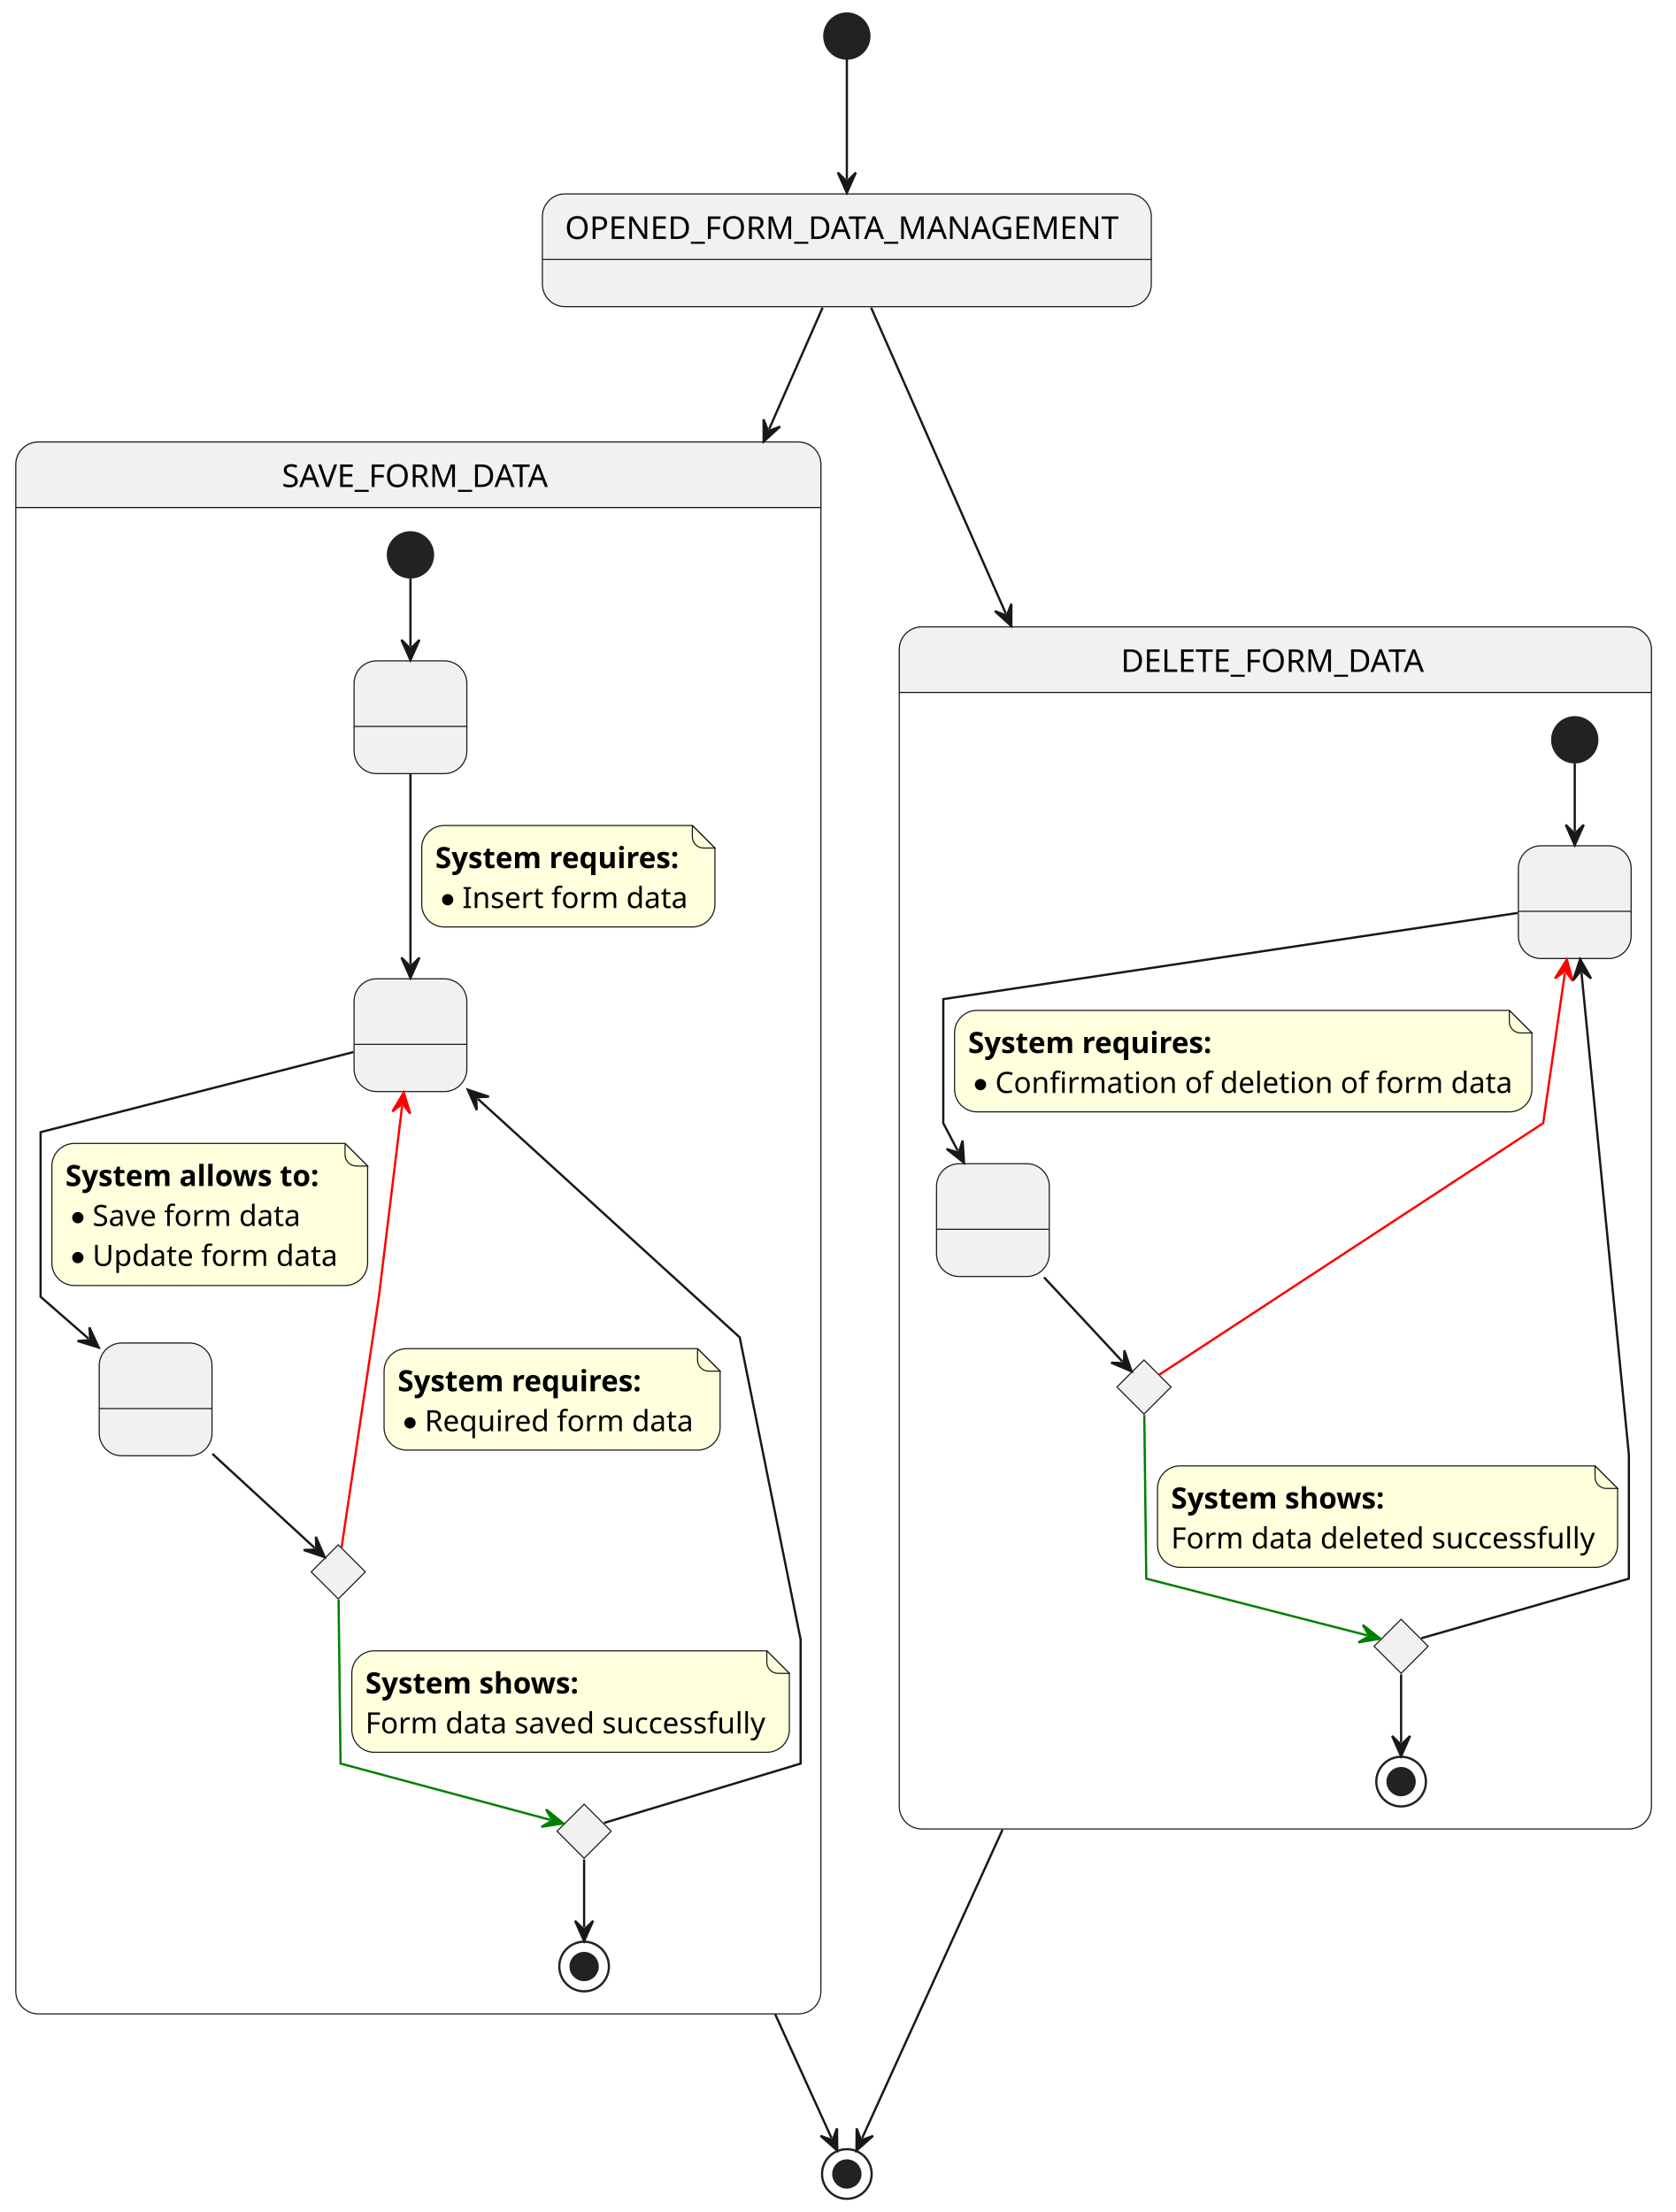
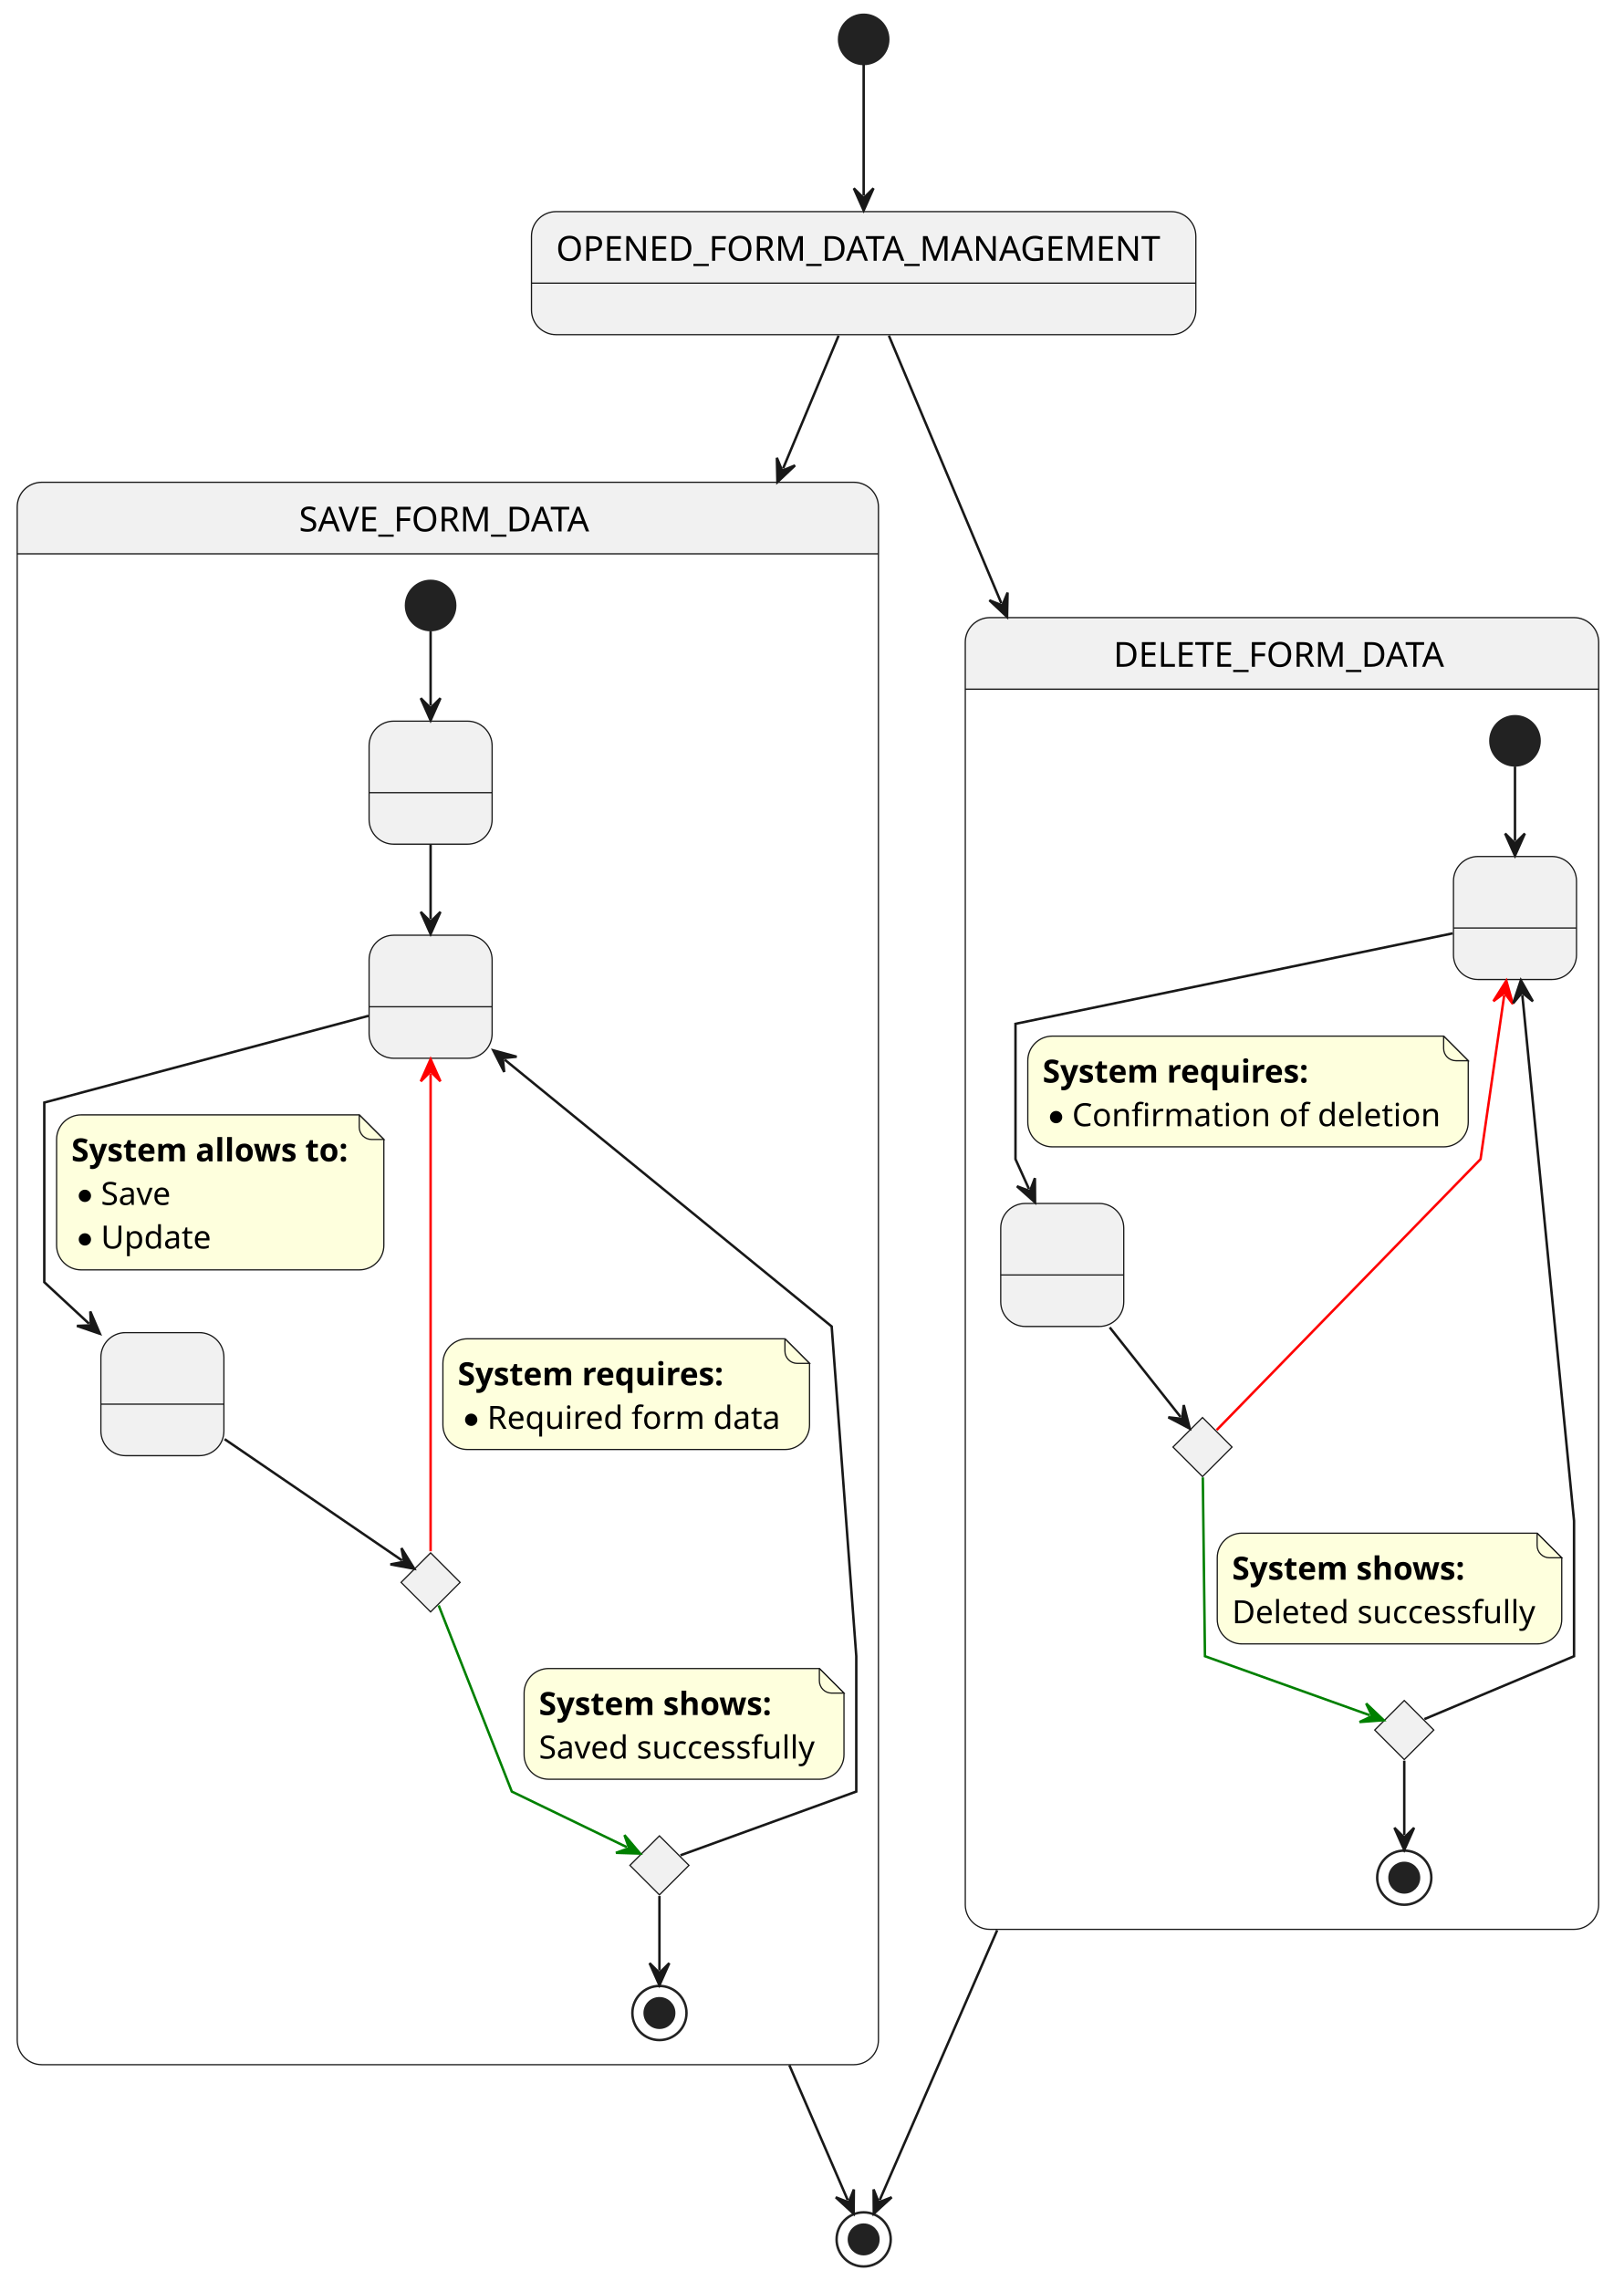
- <svg xmlns="http://www.w3.org/2000/svg" contentStyleType="text/css" height="5109.375px" preserveAspectRatio="none" style="width:3869px;height:5109px;background:#FFFFFF;" version="1.1" viewBox="0 0 3869 5109" width="3869.792px" zoomAndPan="magnify">
+ <svg xmlns="http://www.w3.org/2000/svg" contentStyleType="text/css" height="4828.125px" preserveAspectRatio="none" style="width:3437px;height:4828px;background:#FFFFFF;" version="1.1" viewBox="0 0 3437 4828" width="3437.5px" zoomAndPan="magnify">
  <defs />
  <g>
-     <ellipse cx="1955.729" cy="83.333" fill="#222222" rx="52.083" ry="52.083" style="stroke:#222222;stroke-width:5.208;" />
+     <ellipse cx="1828.125" cy="83.333" fill="#222222" rx="52.083" ry="52.083" style="stroke:#222222;stroke-width:5.208;" />
    <g id="OPENED_FORM_DATA_MANAGEMENT">
-       <rect fill="#F1F1F1" height="260.417" rx="52.083" ry="52.083" style="stroke:#181818;stroke-width:2.604;" width="1406.25" x="1252.604" y="447.917" />
-       <line style="stroke:#181818;stroke-width:2.604;" x1="1252.604" x2="2658.854" y1="599.312" y2="599.312" />
-       <text fill="#000000" font-family="sans-serif" font-size="72.917" lengthAdjust="spacing" textLength="1302.083" x="1304.688" y="551.906">OPENED_FORM_DATA_MANAGEMENT</text>
+       <rect fill="#F1F1F1" height="260.417" rx="52.083" ry="52.083" style="stroke:#181818;stroke-width:2.604;" width="1406.25" x="1125" y="447.917" />
+       <line style="stroke:#181818;stroke-width:2.604;" x1="1125" x2="2531.25" y1="599.312" y2="599.312" />
+       <text fill="#000000" font-family="sans-serif" font-size="72.917" lengthAdjust="spacing" textLength="1302.083" x="1177.083" y="551.906">OPENED_FORM_DATA_MANAGEMENT</text>
    </g>
-     <path d="M88.542,1020.833 L1843.75,1020.833 A52.083,52.083 0 0 1 1895.833,1072.917 L1895.833,1172.229 L36.458,1172.229 L36.458,1072.917 A52.083,52.083 0 0 1 88.542,1020.833 " fill="#F1F1F1" style="stroke:#F1F1F1;stroke-width:5.208;" />
-     <rect fill="none" height="3630.562" rx="52.083" ry="52.083" style="stroke:#181818;stroke-width:2.604;" width="1859.375" x="36.458" y="1020.833" />
-     <line style="stroke:#181818;stroke-width:2.604;" x1="36.458" x2="1895.833" y1="1172.229" y2="1172.229" />
-     <text fill="#000000" font-family="sans-serif" font-size="72.917" lengthAdjust="spacing" textLength="630.208" x="651.042" y="1124.823">SAVE_FORM_DATA</text>
+     <path d="M88.542,1020.833 L1807.292,1020.833 A52.083,52.083 0 0 1 1859.375,1072.917 L1859.375,1172.229 L36.458,1172.229 L36.458,1072.917 A52.083,52.083 0 0 1 88.542,1020.833 " fill="#F1F1F1" style="stroke:#F1F1F1;stroke-width:5.208;" />
+     <rect fill="none" height="3349.312" rx="52.083" ry="52.083" style="stroke:#181818;stroke-width:2.604;" width="1822.917" x="36.458" y="1020.833" />
+     <line style="stroke:#181818;stroke-width:2.604;" x1="36.458" x2="1859.375" y1="1172.229" y2="1172.229" />
+     <text fill="#000000" font-family="sans-serif" font-size="72.917" lengthAdjust="spacing" textLength="630.208" x="632.812" y="1124.823">SAVE_FORM_DATA</text>
    <g id="SAVE_FORM_DATA.CF1">
-       <rect fill="#F1F1F1" height="260.417" rx="52.083" ry="52.083" style="stroke:#181818;stroke-width:2.604;" width="260.417" x="817.708" y="1526.395" />
-       <line style="stroke:#181818;stroke-width:2.604;" x1="817.708" x2="1078.125" y1="1677.791" y2="1677.791" />
-       <text fill="#000000" font-family="sans-serif" font-size="72.917" lengthAdjust="spacing" textLength="20.833" x="937.5" y="1630.385"> </text>
+       <rect fill="#F1F1F1" height="260.417" rx="52.083" ry="52.083" style="stroke:#181818;stroke-width:2.604;" width="260.417" x="781.25" y="1526.395" />
+       <line style="stroke:#181818;stroke-width:2.604;" x1="781.25" x2="1041.667" y1="1677.791" y2="1677.791" />
+       <text fill="#000000" font-family="sans-serif" font-size="72.917" lengthAdjust="spacing" textLength="20.833" x="901.042" y="1630.385"> </text>
    </g>
    <g id="SAVE_FORM_DATA.CF2">
-       <rect fill="#F1F1F1" height="260.417" rx="52.083" ry="52.083" style="stroke:#181818;stroke-width:2.604;" width="260.417" x="817.708" y="2260.77" />
-       <line style="stroke:#181818;stroke-width:2.604;" x1="817.708" x2="1078.125" y1="2412.166" y2="2412.166" />
-       <text fill="#000000" font-family="sans-serif" font-size="72.917" lengthAdjust="spacing" textLength="20.833" x="937.5" y="2364.76"> </text>
+       <rect fill="#F1F1F1" height="260.417" rx="52.083" ry="52.083" style="stroke:#181818;stroke-width:2.604;" width="260.417" x="781.25" y="1979.52" />
+       <line style="stroke:#181818;stroke-width:2.604;" x1="781.25" x2="1041.667" y1="2130.916" y2="2130.916" />
+       <text fill="#000000" font-family="sans-serif" font-size="72.917" lengthAdjust="spacing" textLength="20.833" x="901.042" y="2083.51"> </text>
    </g>
    <g id="SAVE_FORM_DATA.CF3">
-       <rect fill="#F1F1F1" height="260.417" rx="52.083" ry="52.083" style="stroke:#181818;stroke-width:2.604;" width="260.417" x="229.167" y="3101.916" />
-       <line style="stroke:#181818;stroke-width:2.604;" x1="229.167" x2="489.583" y1="3253.312" y2="3253.312" />
-       <text fill="#000000" font-family="sans-serif" font-size="72.917" lengthAdjust="spacing" textLength="20.833" x="348.958" y="3205.905"> </text>
+       <rect fill="#F1F1F1" height="260.417" rx="52.083" ry="52.083" style="stroke:#181818;stroke-width:2.604;" width="260.417" x="213.542" y="2820.666" />
+       <line style="stroke:#181818;stroke-width:2.604;" x1="213.542" x2="473.958" y1="2972.062" y2="2972.062" />
+       <text fill="#000000" font-family="sans-serif" font-size="72.917" lengthAdjust="spacing" textLength="20.833" x="333.333" y="2924.655"> </text>
    </g>
    <g id="elem_CFC1">
-       <polygon fill="#F1F1F1" points="1348.958,4167.02,1411.458,4229.52,1348.958,4292.02,1286.458,4229.52,1348.958,4167.02" style="stroke:#181818;stroke-width:2.604;" />
+       <polygon fill="#F1F1F1" points="1395.833,3885.77,1458.333,3948.27,1395.833,4010.77,1333.333,3948.27,1395.833,3885.77" style="stroke:#181818;stroke-width:2.604;" />
    </g>
    <g id="elem_CFC2">
-       <polygon fill="#F1F1F1" points="781.25,3568.062,843.75,3630.562,781.25,3693.062,718.75,3630.562,781.25,3568.062" style="stroke:#181818;stroke-width:2.604;" />
+       <polygon fill="#F1F1F1" points="911.458,3286.812,973.958,3349.312,911.458,3411.812,848.958,3349.312,911.458,3286.812" style="stroke:#181818;stroke-width:2.604;" />
    </g>
-     <ellipse cx="947.917" cy="1281.604" fill="#222222" rx="52.083" ry="52.083" style="stroke:#222222;stroke-width:5.208;" />
-     <ellipse cx="1348.958" cy="4542.02" fill="none" rx="57.292" ry="57.292" style="stroke:#222222;stroke-width:5.208;" />
-     <ellipse cx="1348.958" cy="4542.02" fill="#222222" rx="31.25" ry="31.25" style="stroke:#222222;stroke-width:5.208;" />
+     <ellipse cx="911.458" cy="1281.604" fill="#222222" rx="52.083" ry="52.083" style="stroke:#222222;stroke-width:5.208;" />
+     <ellipse cx="1395.833" cy="4260.77" fill="none" rx="57.292" ry="57.292" style="stroke:#222222;stroke-width:5.208;" />
+     <ellipse cx="1395.833" cy="4260.77" fill="#222222" rx="31.25" ry="31.25" style="stroke:#222222;stroke-width:5.208;" />
    <g id="link_*start*SAVE_FORM_DATA_CF1">
-       <path d="M947.917,1335.979 C947.917,1384.208 947.917,1428.427 947.917,1493.479 " fill="none" id="*start*SAVE_FORM_DATA-to-CF1" style="stroke:#181818;stroke-width:5.208;" />
-       <polygon fill="#181818" points="947.917,1524.729,968.75,1477.854,947.917,1498.687,927.083,1477.854,947.917,1524.729" style="stroke:#181818;stroke-width:5.208;" />
+       <path d="M911.458,1335.979 C911.458,1384.208 911.458,1428.427 911.458,1493.479 " fill="none" id="*start*SAVE_FORM_DATA-to-CF1" style="stroke:#181818;stroke-width:5.208;" />
+       <polygon fill="#181818" points="911.458,1524.729,932.292,1477.854,911.458,1498.687,890.625,1477.854,911.458,1524.729" style="stroke:#181818;stroke-width:5.208;" />
    </g>
    <g id="link_CF1_CF2">
-       <path d="M947.917,1787.906 C947.917,1919.989 947.917,2094.989 947.917,2227.437 " fill="none" id="CF1-to-CF2" style="stroke:#181818;stroke-width:5.208;" />
-       <polygon fill="#181818" points="947.917,2258.687,968.75,2211.812,947.917,2232.645,927.083,2211.812,947.917,2258.687" style="stroke:#181818;stroke-width:5.208;" />
-       <path d="M973.958,1958.687 L973.958,2088.895 A52.083,52.083 0 0 0 1026.042,2140.979 L1598.958,2140.979 A52.083,52.083 0 0 0 1651.042,2088.895 L1651.042,1958.687 L1598.958,1906.604 L1026.042,1906.604 A52.083,52.083 0 0 0 973.958,1958.687 " fill="#FEFFDD" style="stroke:#181818;stroke-width:2.604;" />
-       <path d="M1598.958,1906.604 L1598.958,1932.645 A26.042,26.042 0 0 0 1625,1958.687 L1651.042,1958.687 L1598.958,1906.604 " fill="#FEFFDD" style="stroke:#181818;stroke-width:2.604;" />
-       <text fill="#000000" font-family="sans-serif" font-size="67.708" font-weight="bold" lengthAdjust="spacing" textLength="567.708" x="1005.208" y="2005.026">System requires:</text>
-       <ellipse cx="1033.854" cy="2078.021" fill="#000000" rx="13.021" ry="13.021" style="stroke:#000000;stroke-width:0.0;" />
-       <text fill="#000000" font-family="sans-serif" font-size="67.708" lengthAdjust="spacing" textLength="505.208" x="1067.708" y="2097.244">Insert form data</text>
+       <path d="M911.458,1787.489 C911.458,1846.812 911.458,1886.187 911.458,1945.718 " fill="none" id="CF1-to-CF2" style="stroke:#181818;stroke-width:5.208;" />
+       <polygon fill="#181818" points="911.458,1976.968,932.292,1930.093,911.458,1950.927,890.625,1930.093,911.458,1976.968" style="stroke:#181818;stroke-width:5.208;" />
    </g>
    <g id="link_CF2_CF3">
-       <path d="M816.302,2429.885 C576.719,2491.239 93.75,2614.937 93.75,2614.937 C93.75,2614.937 93.75,2995.145 93.75,2995.145 C93.75,2995.145 137.649,3033.456 204.576,3091.842 " fill="none" id="CF2-to-CF3" style="stroke:#181818;stroke-width:5.208;" />
-       <polygon fill="#181818" points="228.125,3112.385,206.498,3065.871,208.501,3095.266,179.107,3097.269,228.125,3112.385" style="stroke:#181818;stroke-width:5.208;" />
-       <path d="M119.792,2693.062 L119.792,2917.02 A52.083,52.083 0 0 0 171.875,2969.104 L796.875,2969.104 A52.083,52.083 0 0 0 848.958,2917.02 L848.958,2693.062 L796.875,2640.979 L171.875,2640.979 A52.083,52.083 0 0 0 119.792,2693.062 " fill="#FEFFDD" style="stroke:#181818;stroke-width:2.604;" />
-       <path d="M796.875,2640.979 L796.875,2667.02 A26.042,26.042 0 0 0 822.917,2693.062 L848.958,2693.062 L796.875,2640.979 " fill="#FEFFDD" style="stroke:#181818;stroke-width:2.604;" />
-       <text fill="#000000" font-family="sans-serif" font-size="67.708" font-weight="bold" lengthAdjust="spacing" textLength="583.333" x="151.042" y="2739.401">System allows to:</text>
-       <ellipse cx="179.688" cy="2812.396" fill="#000000" rx="13.021" ry="13.021" style="stroke:#000000;stroke-width:0.0;" />
-       <text fill="#000000" font-family="sans-serif" font-size="67.708" lengthAdjust="spacing" textLength="468.75" x="213.542" y="2831.619">Save form data</text>
-       <ellipse cx="179.688" cy="2904.614" fill="#000000" rx="13.021" ry="13.021" style="stroke:#000000;stroke-width:0.0;" />
-       <text fill="#000000" font-family="sans-serif" font-size="67.708" lengthAdjust="spacing" textLength="557.292" x="213.542" y="2923.838">Update form data</text>
+       <path d="M780.104,2150.093 C548.906,2211.916 93.75,2333.687 93.75,2333.687 C93.75,2333.687 93.75,2713.895 93.75,2713.895 C93.75,2713.895 128.551,2746.129 188.499,2801.754 " fill="none" id="CF2-to-CF3" style="stroke:#181818;stroke-width:5.208;" />
+       <polygon fill="#181818" points="211.406,2823.01,191.215,2775.855,192.317,2805.297,162.874,2806.398,211.406,2823.01" style="stroke:#181818;stroke-width:5.208;" />
+       <path d="M119.792,2411.812 L119.792,2635.77 A52.083,52.083 0 0 0 171.875,2687.854 L760.417,2687.854 A52.083,52.083 0 0 0 812.5,2635.77 L812.5,2411.812 L760.417,2359.729 L171.875,2359.729 A52.083,52.083 0 0 0 119.792,2411.812 " fill="#FEFFDD" style="stroke:#181818;stroke-width:2.604;" />
+       <path d="M760.417,2359.729 L760.417,2385.77 A26.042,26.042 0 0 0 786.458,2411.812 L812.5,2411.812 L760.417,2359.729 " fill="#FEFFDD" style="stroke:#181818;stroke-width:2.604;" />
+       <text fill="#000000" font-family="sans-serif" font-size="67.708" font-weight="bold" lengthAdjust="spacing" textLength="583.333" x="151.042" y="2458.151">System allows to:</text>
+       <ellipse cx="179.688" cy="2531.146" fill="#000000" rx="13.021" ry="13.021" style="stroke:#000000;stroke-width:0.0;" />
+       <text fill="#000000" font-family="sans-serif" font-size="67.708" lengthAdjust="spacing" textLength="145.833" x="213.542" y="2550.369">Save</text>
+       <ellipse cx="179.688" cy="2623.364" fill="#000000" rx="13.021" ry="13.021" style="stroke:#000000;stroke-width:0.0;" />
+       <text fill="#000000" font-family="sans-serif" font-size="67.708" lengthAdjust="spacing" textLength="234.375" x="213.542" y="2642.588">Update</text>
    </g>
    <g id="link_CF3_CFC2">
-       <path d="M490.521,3357.958 C581.51,3441.604 672.63,3525.442 726.849,3575.338 " fill="none" id="CF3-to-CFC2" style="stroke:#181818;stroke-width:5.208;" />
-       <polygon fill="#181818" points="749.844,3596.5,729.459,3549.428,730.681,3578.865,701.244,3580.087,749.844,3596.5" style="stroke:#181818;stroke-width:5.208;" />
+       <path d="M475.417,3046.083 C606.458,3135.614 773.045,3249.557 851.014,3302.786 " fill="none" id="CF3-to-CFC2" style="stroke:#181818;stroke-width:5.208;" />
+       <polygon fill="#181818" points="876.823,3320.406,849.856,3276.77,855.315,3305.723,826.363,3311.182,876.823,3320.406" style="stroke:#181818;stroke-width:5.208;" />
    </g>
    <g id="link_CFC2_CFC1">
-       <path d="M781.927,3694.781 C783.385,3814.208 786.458,4073.27 786.458,4073.27 C786.458,4073.27 1134.769,4166.774 1270.811,4203.337 " fill="none" id="CFC2-to-CFC1" style="stroke:#008000;stroke-width:5.208;" />
-       <polygon fill="#008000" points="1300.99,4211.448,1261.128,4179.162,1275.84,4204.688,1250.314,4219.4,1300.99,4211.448" style="stroke:#008000;stroke-width:5.208;" />
-       <path d="M812.5,3864.937 L812.5,3995.145 A52.083,52.083 0 0 0 864.583,4047.229 L1770.833,4047.229 A52.083,52.083 0 0 0 1822.917,3995.145 L1822.917,3864.937 L1770.833,3812.854 L864.583,3812.854 A52.083,52.083 0 0 0 812.5,3864.937 " fill="#FEFFDD" style="stroke:#181818;stroke-width:2.604;" />
-       <path d="M1770.833,3812.854 L1770.833,3838.895 A26.042,26.042 0 0 0 1796.875,3864.937 L1822.917,3864.937 L1770.833,3812.854 " fill="#FEFFDD" style="stroke:#181818;stroke-width:2.604;" />
-       <text fill="#000000" font-family="sans-serif" font-size="67.708" font-weight="bold" lengthAdjust="spacing" textLength="489.583" x="843.75" y="3911.276">System shows:</text>
-       <text fill="#000000" font-family="sans-serif" font-size="67.708" lengthAdjust="spacing" textLength="901.042" x="843.75" y="4003.494">Form data saved successfully</text>
+       <path d="M928.542,3398.062 C972.031,3508.739 1083.333,3792.02 1083.333,3792.02 C1083.333,3792.02 1242.122,3868.791 1326.861,3909.729 " fill="none" id="CFC2-to-CFC1" style="stroke:#008000;stroke-width:5.208;" />
+       <polygon fill="#008000" points="1355,3923.323,1321.855,3884.173,1331.551,3911.994,1303.73,3921.691,1355,3923.323" style="stroke:#008000;stroke-width:5.208;" />
+       <path d="M1109.375,3583.687 L1109.375,3713.895 A52.083,52.083 0 0 0 1161.458,3765.979 L1734.375,3765.979 A52.083,52.083 0 0 0 1786.458,3713.895 L1786.458,3583.687 L1734.375,3531.604 L1161.458,3531.604 A52.083,52.083 0 0 0 1109.375,3583.687 " fill="#FEFFDD" style="stroke:#181818;stroke-width:2.604;" />
+       <path d="M1734.375,3531.604 L1734.375,3557.645 A26.042,26.042 0 0 0 1760.417,3583.687 L1786.458,3583.687 L1734.375,3531.604 " fill="#FEFFDD" style="stroke:#181818;stroke-width:2.604;" />
+       <text fill="#000000" font-family="sans-serif" font-size="67.708" font-weight="bold" lengthAdjust="spacing" textLength="489.583" x="1140.625" y="3630.026">System shows:</text>
+       <text fill="#000000" font-family="sans-serif" font-size="67.708" lengthAdjust="spacing" textLength="567.708" x="1140.625" y="3722.244">Saved successfully</text>
    </g>
    <g id="link_CFC2_CF2">
-       <path d="M788.906,3573.791 C811.302,3423.27 875,2995.145 875,2995.145 C875,2995.145 907.265,2730.073 928.671,2554.239 " fill="none" id="CFC2-to-CF2" style="stroke:#FF0000;stroke-width:5.208;" />
-       <polygon fill="#FF0000" points="932.448,2523.218,906.102,2567.232,929.301,2549.069,947.464,2572.267,932.448,2523.218" style="stroke:#FF0000;stroke-width:5.208;" />
-       <path d="M886.979,3167.02 L886.979,3297.229 A52.083,52.083 0 0 0 939.062,3349.312 L1610.938,3349.312 A52.083,52.083 0 0 0 1663.021,3297.229 L1663.021,3167.02 L1610.938,3114.937 L939.062,3114.937 A52.083,52.083 0 0 0 886.979,3167.02 " fill="#FEFFDD" style="stroke:#181818;stroke-width:2.604;" />
-       <path d="M1610.938,3114.937 L1610.938,3140.979 A26.042,26.042 0 0 0 1636.979,3167.02 L1663.021,3167.02 L1610.938,3114.937 " fill="#FEFFDD" style="stroke:#181818;stroke-width:2.604;" />
-       <text fill="#000000" font-family="sans-serif" font-size="67.708" font-weight="bold" lengthAdjust="spacing" textLength="567.708" x="918.229" y="3213.359">System requires:</text>
-       <ellipse cx="946.875" cy="3286.354" fill="#000000" rx="13.021" ry="13.021" style="stroke:#000000;stroke-width:0.0;" />
-       <text fill="#000000" font-family="sans-serif" font-size="67.708" lengthAdjust="spacing" textLength="604.167" x="980.729" y="3305.578">Required form data</text>
+       <path d="M911.458,3283.375 C911.458,3092.698 911.458,2534.416 911.458,2273.114 " fill="none" id="CFC2-to-CF2" style="stroke:#FF0000;stroke-width:5.208;" />
+       <polygon fill="#FF0000" points="911.458,2241.864,890.625,2288.739,911.458,2267.906,932.292,2288.739,911.458,2241.864" style="stroke:#FF0000;stroke-width:5.208;" />
+       <path d="M937.5,2885.77 L937.5,3015.979 A52.083,52.083 0 0 0 989.583,3068.062 L1661.458,3068.062 A52.083,52.083 0 0 0 1713.542,3015.979 L1713.542,2885.77 L1661.458,2833.687 L989.583,2833.687 A52.083,52.083 0 0 0 937.5,2885.77 " fill="#FEFFDD" style="stroke:#181818;stroke-width:2.604;" />
+       <path d="M1661.458,2833.687 L1661.458,2859.729 A26.042,26.042 0 0 0 1687.5,2885.77 L1713.542,2885.77 L1661.458,2833.687 " fill="#FEFFDD" style="stroke:#181818;stroke-width:2.604;" />
+       <text fill="#000000" font-family="sans-serif" font-size="67.708" font-weight="bold" lengthAdjust="spacing" textLength="567.708" x="968.75" y="2932.109">System requires:</text>
+       <ellipse cx="997.396" cy="3005.104" fill="#000000" rx="13.021" ry="13.021" style="stroke:#000000;stroke-width:0.0;" />
+       <text fill="#000000" font-family="sans-serif" font-size="67.708" lengthAdjust="spacing" textLength="604.167" x="1031.25" y="3024.328">Required form data</text>
    </g>
    <g id="link_CFC1_CF2">
-       <path d="M1395.104,4210.354 C1518.854,4172.958 1848.958,4073.27 1848.958,4073.27 C1848.958,4073.27 1848.958,3786.812 1848.958,3786.812 C1848.958,3786.812 1708.333,3088.895 1708.333,3088.895 C1708.333,3088.895 1321.332,2736.345 1103.468,2537.907 " fill="none" id="CFC1-to-CF2" style="stroke:#181818;stroke-width:5.208;" />
-       <polygon fill="#181818" points="1080.365,2516.864,1100.991,2563.831,1099.617,2534.4,1129.048,2533.027,1080.365,2516.864" style="stroke:#181818;stroke-width:5.208;" />
+       <path d="M1440.417,3926.916 C1547.917,3887.958 1812.5,3792.02 1812.5,3792.02 C1812.5,3792.02 1812.5,3505.562 1812.5,3505.562 C1812.5,3505.562 1760.417,2807.645 1760.417,2807.645 C1760.417,2807.645 1307.075,2437.768 1068.325,2242.925 " fill="none" id="CFC1-to-CF2" style="stroke:#181818;stroke-width:5.208;" />
+       <polygon fill="#181818" points="1044.115,2223.166,1067.259,2268.945,1064.29,2239.632,1093.603,2236.663,1044.115,2223.166" style="stroke:#181818;stroke-width:5.208;" />
    </g>
    <g id="link_CFC1_*end*SAVE_FORM_DATA">
-       <path d="M1348.958,4294.416 C1348.958,4349.416 1348.958,4399.104 1348.958,4452.073 " fill="none" id="CFC1-to-*end*SAVE_FORM_DATA" style="stroke:#181818;stroke-width:5.208;" />
-       <polygon fill="#181818" points="1348.958,4483.323,1369.792,4436.448,1348.958,4457.281,1328.125,4436.448,1348.958,4483.323" style="stroke:#181818;stroke-width:5.208;" />
+       <path d="M1395.833,4013.166 C1395.833,4068.166 1395.833,4117.854 1395.833,4170.823 " fill="none" id="CFC1-to-*end*SAVE_FORM_DATA" style="stroke:#181818;stroke-width:5.208;" />
+       <polygon fill="#181818" points="1395.833,4202.073,1416.667,4155.198,1395.833,4176.031,1375,4155.198,1395.833,4202.073" style="stroke:#181818;stroke-width:5.208;" />
    </g>
-     <path d="M2128.854,1447.917 L3761.768,1447.917 A52.083,52.083 0 0 1 3813.851,1500 L3813.851,1599.312 L2076.771,1599.312 L2076.771,1500 A52.083,52.083 0 0 1 2128.854,1447.917 " fill="#F1F1F1" style="stroke:#F1F1F1;stroke-width:5.208;" />
-     <rect fill="none" height="2776.395" rx="52.083" ry="52.083" style="stroke:#181818;stroke-width:2.604;" width="1737.08" x="2076.771" y="1447.917" />
-     <line style="stroke:#181818;stroke-width:2.604;" x1="2076.771" x2="3813.851" y1="1599.312" y2="1599.312" />
-     <text fill="#000000" font-family="sans-serif" font-size="72.917" lengthAdjust="spacing" textLength="713.542" x="2588.54" y="1551.906">DELETE_FORM_DATA</text>
+     <path d="M2095.312,1307.292 L3331.791,1307.292 A52.083,52.083 0 0 1 3383.875,1359.375 L3383.875,1458.687 L2043.229,1458.687 L2043.229,1359.375 A52.083,52.083 0 0 1 2095.312,1307.292 " fill="#F1F1F1" style="stroke:#F1F1F1;stroke-width:5.208;" />
+     <rect fill="none" height="2776.395" rx="52.083" ry="52.083" style="stroke:#181818;stroke-width:2.604;" width="1340.646" x="2043.229" y="1307.292" />
+     <line style="stroke:#181818;stroke-width:2.604;" x1="2043.229" x2="3383.875" y1="1458.687" y2="1458.687" />
+     <text fill="#000000" font-family="sans-serif" font-size="72.917" lengthAdjust="spacing" textLength="713.542" x="2356.781" y="1411.281">DELETE_FORM_DATA</text>
    <g id="DELETE_FORM_DATA.DF1">
-       <rect fill="#F1F1F1" height="260.417" rx="52.083" ry="52.083" style="stroke:#181818;stroke-width:2.604;" width="260.417" x="3506.559" y="1953.479" />
-       <line style="stroke:#181818;stroke-width:2.604;" x1="3506.559" x2="3766.976" y1="2104.874" y2="2104.874" />
-       <text fill="#000000" font-family="sans-serif" font-size="72.917" lengthAdjust="spacing" textLength="20.833" x="3626.351" y="2057.468"> </text>
+       <rect fill="#F1F1F1" height="260.417" rx="52.083" ry="52.083" style="stroke:#181818;stroke-width:2.604;" width="260.417" x="3076.583" y="1812.854" />
+       <line style="stroke:#181818;stroke-width:2.604;" x1="3076.583" x2="3337" y1="1964.249" y2="1964.249" />
+       <text fill="#000000" font-family="sans-serif" font-size="72.917" lengthAdjust="spacing" textLength="20.833" x="3196.375" y="1916.843"> </text>
    </g>
    <g id="DELETE_FORM_DATA.DF2">
-       <rect fill="#F1F1F1" height="260.417" rx="52.083" ry="52.083" style="stroke:#181818;stroke-width:2.604;" width="260.417" x="2162.809" y="2687.854" />
-       <line style="stroke:#181818;stroke-width:2.604;" x1="2162.809" x2="2423.226" y1="2839.249" y2="2839.249" />
-       <text fill="#000000" font-family="sans-serif" font-size="72.917" lengthAdjust="spacing" textLength="20.833" x="2282.601" y="2791.843"> </text>
+       <rect fill="#F1F1F1" height="260.417" rx="52.083" ry="52.083" style="stroke:#181818;stroke-width:2.604;" width="260.417" x="2118.25" y="2547.229" />
+       <line style="stroke:#181818;stroke-width:2.604;" x1="2118.25" x2="2378.666" y1="2698.624" y2="2698.624" />
+       <text fill="#000000" font-family="sans-serif" font-size="72.917" lengthAdjust="spacing" textLength="20.833" x="2238.041" y="2651.218"> </text>
    </g>
    <g id="elem_DFC1">
-       <polygon fill="#F1F1F1" points="3235.726,3739.937,3298.226,3802.437,3235.726,3864.937,3173.226,3802.437,3235.726,3739.937" style="stroke:#181818;stroke-width:2.604;" />
+       <polygon fill="#F1F1F1" points="2972.416,3599.312,3034.916,3661.812,2972.416,3724.312,2909.916,3661.812,2972.416,3599.312" style="stroke:#181818;stroke-width:2.604;" />
    </g>
    <g id="elem_DFC2">
-       <polygon fill="#F1F1F1" points="2641.976,3140.979,2704.476,3203.479,2641.976,3265.979,2579.476,3203.479,2641.976,3140.979" style="stroke:#181818;stroke-width:2.604;" />
+       <polygon fill="#F1F1F1" points="2545.333,3000.354,2607.833,3062.854,2545.333,3125.354,2482.833,3062.854,2545.333,3000.354" style="stroke:#181818;stroke-width:2.604;" />
    </g>
-     <ellipse cx="3636.768" cy="1708.687" fill="#222222" rx="52.083" ry="52.083" style="stroke:#222222;stroke-width:5.208;" />
-     <ellipse cx="3235.726" cy="4114.937" fill="none" rx="57.292" ry="57.292" style="stroke:#222222;stroke-width:5.208;" />
-     <ellipse cx="3235.726" cy="4114.937" fill="#222222" rx="31.25" ry="31.25" style="stroke:#222222;stroke-width:5.208;" />
+     <ellipse cx="3206.791" cy="1568.062" fill="#222222" rx="52.083" ry="52.083" style="stroke:#222222;stroke-width:5.208;" />
+     <ellipse cx="2972.416" cy="3974.312" fill="none" rx="57.292" ry="57.292" style="stroke:#222222;stroke-width:5.208;" />
+     <ellipse cx="2972.416" cy="3974.312" fill="#222222" rx="31.25" ry="31.25" style="stroke:#222222;stroke-width:5.208;" />
    <g id="link_*start*DELETE_FORM_DATA_DF1">
-       <path d="M3636.768,1763.062 C3636.768,1811.291 3636.768,1855.51 3636.768,1920.562 " fill="none" id="*start*DELETE_FORM_DATA-to-DF1" style="stroke:#181818;stroke-width:5.208;" />
-       <polygon fill="#181818" points="3636.768,1951.812,3657.601,1904.937,3636.768,1925.77,3615.934,1904.937,3636.768,1951.812" style="stroke:#181818;stroke-width:5.208;" />
+       <path d="M3206.791,1622.437 C3206.791,1670.666 3206.791,1714.885 3206.791,1779.937 " fill="none" id="*start*DELETE_FORM_DATA-to-DF1" style="stroke:#181818;stroke-width:5.208;" />
+       <polygon fill="#181818" points="3206.791,1811.187,3227.625,1764.312,3206.791,1785.145,3185.958,1764.312,3206.791,1811.187" style="stroke:#181818;stroke-width:5.208;" />
    </g>
    <g id="link_DF1_DF2">
-       <path d="M3504.789,2108.687 C3145.778,2162.541 2178.434,2307.645 2178.434,2307.645 C2178.434,2307.645 2178.434,2594.104 2178.434,2594.104 C2178.434,2594.104 2186.642,2609.807 2211.851,2657.932 " fill="none" id="DF1-to-DF2" style="stroke:#181818;stroke-width:5.208;" />
-       <polygon fill="#181818" points="2226.351,2685.614,2223.055,2634.424,2214.267,2662.546,2186.146,2653.758,2226.351,2685.614" style="stroke:#181818;stroke-width:5.208;" />
-       <path d="M2204.476,2385.77 L2204.476,2515.979 A52.083,52.083 0 0 0 2256.559,2568.062 L3485.726,2568.062 A52.083,52.083 0 0 0 3537.809,2515.979 L3537.809,2385.77 L3485.726,2333.687 L2256.559,2333.687 A52.083,52.083 0 0 0 2204.476,2385.77 " fill="#FEFFDD" style="stroke:#181818;stroke-width:2.604;" />
-       <path d="M3485.726,2333.687 L3485.726,2359.729 A26.042,26.042 0 0 0 3511.768,2385.77 L3537.809,2385.77 L3485.726,2333.687 " fill="#FEFFDD" style="stroke:#181818;stroke-width:2.604;" />
-       <text fill="#000000" font-family="sans-serif" font-size="67.708" font-weight="bold" lengthAdjust="spacing" textLength="567.708" x="2235.726" y="2432.109">System requires:</text>
-       <ellipse cx="2264.372" cy="2505.104" fill="#000000" rx="13.021" ry="13.021" style="stroke:#000000;stroke-width:0.0;" />
-       <text fill="#000000" font-family="sans-serif" font-size="67.708" lengthAdjust="spacing" textLength="1161.458" x="2298.226" y="2524.328">Confirmation of deletion of form data</text>
+       <path d="M3075.021,1975.51 C2791.583,2034.156 2149.5,2167.02 2149.5,2167.02 C2149.5,2167.02 2149.5,2453.479 2149.5,2453.479 C2149.5,2453.479 2156.255,2468.392 2178.026,2516.517 " fill="none" id="DF1-to-DF2" style="stroke:#181818;stroke-width:5.208;" />
+       <polygon fill="#181818" points="2190.906,2544.989,2190.567,2493.694,2180.172,2521.262,2152.604,2510.868,2190.906,2544.989" style="stroke:#181818;stroke-width:5.208;" />
+       <path d="M2175.541,2245.145 L2175.541,2375.354 A52.083,52.083 0 0 0 2227.625,2427.437 L3055.75,2427.437 A52.083,52.083 0 0 0 3107.833,2375.354 L3107.833,2245.145 L3055.75,2193.062 L2227.625,2193.062 A52.083,52.083 0 0 0 2175.541,2245.145 " fill="#FEFFDD" style="stroke:#181818;stroke-width:2.604;" />
+       <path d="M3055.75,2193.062 L3055.75,2219.104 A26.042,26.042 0 0 0 3081.791,2245.145 L3107.833,2245.145 L3055.75,2193.062 " fill="#FEFFDD" style="stroke:#181818;stroke-width:2.604;" />
+       <text fill="#000000" font-family="sans-serif" font-size="67.708" font-weight="bold" lengthAdjust="spacing" textLength="567.708" x="2206.791" y="2291.484">System requires:</text>
+       <ellipse cx="2235.437" cy="2364.479" fill="#000000" rx="13.021" ry="13.021" style="stroke:#000000;stroke-width:0.0;" />
+       <text fill="#000000" font-family="sans-serif" font-size="67.708" lengthAdjust="spacing" textLength="760.417" x="2269.291" y="2383.703">Confirmation of deletion</text>
    </g>
    <g id="link_DF2_DFC2">
-       <path d="M2411.143,2950.25 C2483.122,3027.593 2548.137,3097.423 2592.043,3144.611 " fill="none" id="DF2-to-DFC2" style="stroke:#181818;stroke-width:5.208;" />
-       <polygon fill="#181818" points="2613.33,3167.489,2596.651,3118.98,2595.591,3148.424,2566.147,3147.363,2613.33,3167.489" style="stroke:#181818;stroke-width:5.208;" />
+       <path d="M2348.979,2809.625 C2408.875,2885.25 2461,2951.104 2499.021,2999.177 " fill="none" id="DF2-to-DFC2" style="stroke:#181818;stroke-width:5.208;" />
+       <polygon fill="#181818" points="2518.406,3023.687,2505.668,2973.998,2502.251,3003.262,2472.988,2999.845,2518.406,3023.687" style="stroke:#181818;stroke-width:5.208;" />
    </g>
    <g id="link_DFC2_DFC1">
-       <path d="M2642.653,3267.698 C2644.111,3387.125 2647.184,3646.187 2647.184,3646.187 C2647.184,3646.187 3016.761,3741.017 3157.281,3777.111 " fill="none" id="DFC2-to-DFC1" style="stroke:#008000;stroke-width:5.208;" />
-       <polygon fill="#008000" points="3187.549,3784.885,3147.331,3753.045,3162.326,3778.406,3136.965,3793.402,3187.549,3784.885" style="stroke:#008000;stroke-width:5.208;" />
-       <path d="M2673.226,3437.854 L2673.226,3568.062 A52.083,52.083 0 0 0 2725.309,3620.145 L3683.643,3620.145 A52.083,52.083 0 0 0 3735.726,3568.062 L3735.726,3437.854 L3683.643,3385.77 L2725.309,3385.77 A52.083,52.083 0 0 0 2673.226,3437.854 " fill="#FEFFDD" style="stroke:#181818;stroke-width:2.604;" />
-       <path d="M3683.643,3385.77 L3683.643,3411.812 A26.042,26.042 0 0 0 3709.684,3437.854 L3735.726,3437.854 L3683.643,3385.77 " fill="#FEFFDD" style="stroke:#181818;stroke-width:2.604;" />
-       <text fill="#000000" font-family="sans-serif" font-size="67.708" font-weight="bold" lengthAdjust="spacing" textLength="489.583" x="2704.476" y="3484.192">System shows:</text>
-       <text fill="#000000" font-family="sans-serif" font-size="67.708" lengthAdjust="spacing" textLength="953.125" x="2704.476" y="3576.411">Form data deleted successfully</text>
+       <path d="M2546.01,3127.073 C2547.468,3246.5 2550.541,3505.562 2550.541,3505.562 C2550.541,3505.562 2791.64,3591.905 2899.453,3630.499 " fill="none" id="DFC2-to-DFC1" style="stroke:#008000;stroke-width:5.208;" />
+       <polygon fill="#008000" points="2928.875,3641.031,2891.764,3605.618,2904.357,3632.254,2877.721,3644.847,2928.875,3641.031" style="stroke:#008000;stroke-width:5.208;" />
+       <path d="M2576.583,3297.229 L2576.583,3427.437 A52.083,52.083 0 0 0 2628.666,3479.52 L3253.666,3479.52 A52.083,52.083 0 0 0 3305.75,3427.437 L3305.75,3297.229 L3253.666,3245.145 L2628.666,3245.145 A52.083,52.083 0 0 0 2576.583,3297.229 " fill="#FEFFDD" style="stroke:#181818;stroke-width:2.604;" />
+       <path d="M3253.666,3245.145 L3253.666,3271.187 A26.042,26.042 0 0 0 3279.708,3297.229 L3305.75,3297.229 L3253.666,3245.145 " fill="#FEFFDD" style="stroke:#181818;stroke-width:2.604;" />
+       <text fill="#000000" font-family="sans-serif" font-size="67.708" font-weight="bold" lengthAdjust="spacing" textLength="489.583" x="2607.833" y="3343.567">System shows:</text>
+       <text fill="#000000" font-family="sans-serif" font-size="67.708" lengthAdjust="spacing" textLength="619.792" x="2607.833" y="3435.786">Deleted successfully</text>
    </g>
    <g id="link_DFC2_DF1">
-       <path d="M2676.976,3175.302 C2845.361,3064.989 3563.851,2594.104 3563.851,2594.104 C3563.851,2594.104 3592.3,2396.96 3613.915,2247.324 " fill="none" id="DFC2-to-DF1" style="stroke:#FF0000;stroke-width:5.208;" />
-       <polygon fill="#FF0000" points="3618.382,2216.395,3591.061,2259.811,3614.659,2242.17,3632.3,2265.767,3618.382,2216.395" style="stroke:#FF0000;stroke-width:5.208;" />
+       <path d="M2575.333,3026.864 C2695.281,2903.739 3133.875,2453.479 3133.875,2453.479 C3133.875,2453.479 3162.324,2256.335 3183.938,2106.699 " fill="none" id="DFC2-to-DF1" style="stroke:#FF0000;stroke-width:5.208;" />
+       <polygon fill="#FF0000" points="3188.406,2075.77,3161.085,2119.186,3184.683,2101.545,3202.324,2125.142,3188.406,2075.77" style="stroke:#FF0000;stroke-width:5.208;" />
    </g>
    <g id="link_DFC1_DF1">
-       <path d="M3282.393,3783.843 C3411.143,3746.864 3761.768,3646.187 3761.768,3646.187 C3761.768,3646.187 3761.768,3359.729 3761.768,3359.729 C3761.768,3359.729 3683.889,2567.912 3652.275,2246.506 " fill="none" id="DFC1-to-DF1" style="stroke:#181818;stroke-width:5.208;" />
-       <polygon fill="#181818" points="3649.216,2215.406,3633.071,2264.095,3651.765,2241.322,3674.537,2260.016,3649.216,2215.406" style="stroke:#181818;stroke-width:5.208;" />
+       <path d="M3015.073,3638.687 C3110.229,3598.687 3331.791,3505.562 3331.791,3505.562 C3331.791,3505.562 3331.791,3219.104 3331.791,3219.104 C3331.791,3219.104 3253.913,2427.287 3222.298,2105.881 " fill="none" id="DFC1-to-DF1" style="stroke:#181818;stroke-width:5.208;" />
+       <polygon fill="#181818" points="3219.239,2074.781,3203.095,2123.47,3221.789,2100.697,3244.561,2119.391,3219.239,2074.781" style="stroke:#181818;stroke-width:5.208;" />
    </g>
    <g id="link_DFC1_*end*DELETE_FORM_DATA">
-       <path d="M3235.726,3867.333 C3235.726,3922.333 3235.726,3972.02 3235.726,4024.989 " fill="none" id="DFC1-to-*end*DELETE_FORM_DATA" style="stroke:#181818;stroke-width:5.208;" />
-       <polygon fill="#181818" points="3235.726,4056.239,3256.559,4009.364,3235.726,4030.198,3214.893,4009.364,3235.726,4056.239" style="stroke:#181818;stroke-width:5.208;" />
+       <path d="M2972.416,3726.708 C2972.416,3781.708 2972.416,3831.395 2972.416,3884.364 " fill="none" id="DFC1-to-*end*DELETE_FORM_DATA" style="stroke:#181818;stroke-width:5.208;" />
+       <polygon fill="#181818" points="2972.416,3915.614,2993.25,3868.739,2972.416,3889.573,2951.583,3868.739,2972.416,3915.614" style="stroke:#181818;stroke-width:5.208;" />
    </g>
-     <ellipse cx="1955.729" cy="5021.198" fill="none" rx="57.292" ry="57.292" style="stroke:#222222;stroke-width:5.208;" />
-     <ellipse cx="1955.729" cy="5021.198" fill="#222222" rx="31.25" ry="31.25" style="stroke:#222222;stroke-width:5.208;" />
+     <ellipse cx="1828.125" cy="4739.948" fill="none" rx="57.292" ry="57.292" style="stroke:#222222;stroke-width:5.208;" />
+     <ellipse cx="1828.125" cy="4739.948" fill="#222222" rx="31.25" ry="31.25" style="stroke:#222222;stroke-width:5.208;" />
    <g id="link_*start*_OPENED_FORM_DATA_MANAGEMENT">
-       <path d="M1955.729,136.771 C1955.729,208.073 1955.729,312.865 1955.729,414.167 " fill="none" id="*start*-to-OPENED_FORM_DATA_MANAGEMENT" style="stroke:#181818;stroke-width:5.208;" />
-       <polygon fill="#181818" points="1955.729,445.417,1976.562,398.542,1955.729,419.375,1934.896,398.542,1955.729,445.417" style="stroke:#181818;stroke-width:5.208;" />
+       <path d="M1828.125,136.771 C1828.125,208.073 1828.125,312.865 1828.125,414.167 " fill="none" id="*start*-to-OPENED_FORM_DATA_MANAGEMENT" style="stroke:#181818;stroke-width:5.208;" />
+       <polygon fill="#181818" points="1828.125,445.417,1848.958,398.542,1828.125,419.375,1807.292,398.542,1828.125,445.417" style="stroke:#181818;stroke-width:5.208;" />
    </g>
    <g id="link_OPENED_FORM_DATA_MANAGEMENT_DELETE_FORM_DATA">
-       <path d="M2011.771,710.625 C2079.635,864.792 2189.02,1113.275 2322.926,1417.338 " fill="none" id="OPENED_FORM_DATA_MANAGEMENT-to-DELETE_FORM_DATA" style="stroke:#181818;stroke-width:5.208;" />
-       <polygon fill="#181818" points="2335.521,1445.938,2335.695,1394.642,2325.025,1422.105,2297.562,1411.435,2335.521,1445.938" style="stroke:#181818;stroke-width:5.208;" />
+       <path d="M1881.51,710.417 C1936.458,841.198 2016.387,1031.241 2119.564,1276.866 " fill="none" id="OPENED_FORM_DATA_MANAGEMENT-to-DELETE_FORM_DATA" style="stroke:#181818;stroke-width:5.208;" />
+       <polygon fill="#181818" points="2131.667,1305.677,2132.72,1254.392,2121.581,1281.668,2094.305,1270.528,2131.667,1305.677" style="stroke:#181818;stroke-width:5.208;" />
    </g>
    <g id="link_OPENED_FORM_DATA_MANAGEMENT_SAVE_FORM_DATA">
-       <path d="M1899.688,710.625 C1865.938,787.24 1831.441,865.616 1776.181,991.189 " fill="none" id="OPENED_FORM_DATA_MANAGEMENT-to-SAVE_FORM_DATA" style="stroke:#181818;stroke-width:5.208;" />
-       <polygon fill="#181818" points="1763.594,1019.792,1801.543,985.279,1774.083,995.956,1763.406,968.496,1763.594,1019.792" style="stroke:#181818;stroke-width:5.208;" />
+       <path d="M1775.052,710.417 C1742.917,787.344 1710.073,866.011 1657.625,991.48 " fill="none" id="OPENED_FORM_DATA_MANAGEMENT-to-SAVE_FORM_DATA" style="stroke:#181818;stroke-width:5.208;" />
+       <polygon fill="#181818" points="1645.573,1020.312,1682.873,985.099,1655.617,996.286,1644.43,969.029,1645.573,1020.312" style="stroke:#181818;stroke-width:5.208;" />
    </g>
    <g id="link_DELETE_FORM_DATA_*end*">
-       <path d="M2315.104,4226.25 C2162.865,4560.833 2042.117,4826.195 1990.867,4938.747 " fill="none" id="DELETE_FORM_DATA-to-*end*" style="stroke:#181818;stroke-width:5.208;" />
-       <polygon fill="#181818" points="1977.917,4967.188,2016.302,4933.16,1988.708,4943.487,1978.382,4915.894,1977.917,4967.188" style="stroke:#181818;stroke-width:5.208;" />
+       <path d="M2110.729,4085.573 C1992.5,4357.083 1904.398,4559.523 1862.054,4656.815 " fill="none" id="DELETE_FORM_DATA-to-*end*" style="stroke:#181818;stroke-width:5.208;" />
+       <polygon fill="#181818" points="1849.583,4685.469,1887.392,4650.802,1859.976,4661.591,1849.187,4634.174,1849.583,4685.469" style="stroke:#181818;stroke-width:5.208;" />
    </g>
    <g id="link_SAVE_FORM_DATA_*end*">
-       <path d="M1790.104,4651.979 C1854.948,4794.583 1893.097,4878.328 1920.545,4938.64 " fill="none" id="SAVE_FORM_DATA-to-*end*" style="stroke:#181818;stroke-width:5.208;" />
-       <polygon fill="#181818" points="1933.49,4967.083,1933.035,4915.789,1922.703,4943.381,1895.111,4933.048,1933.49,4967.083" style="stroke:#181818;stroke-width:5.208;" />
+       <path d="M1670.781,4371.094 C1732.083,4512.76 1768.254,4596.43 1794.452,4656.898 " fill="none" id="SAVE_FORM_DATA-to-*end*" style="stroke:#181818;stroke-width:5.208;" />
+       <polygon fill="#181818" points="1806.875,4685.573,1807.357,4634.279,1796.522,4661.677,1769.124,4650.843,1806.875,4685.573" style="stroke:#181818;stroke-width:5.208;" />
    </g>
  </g>
</svg>
